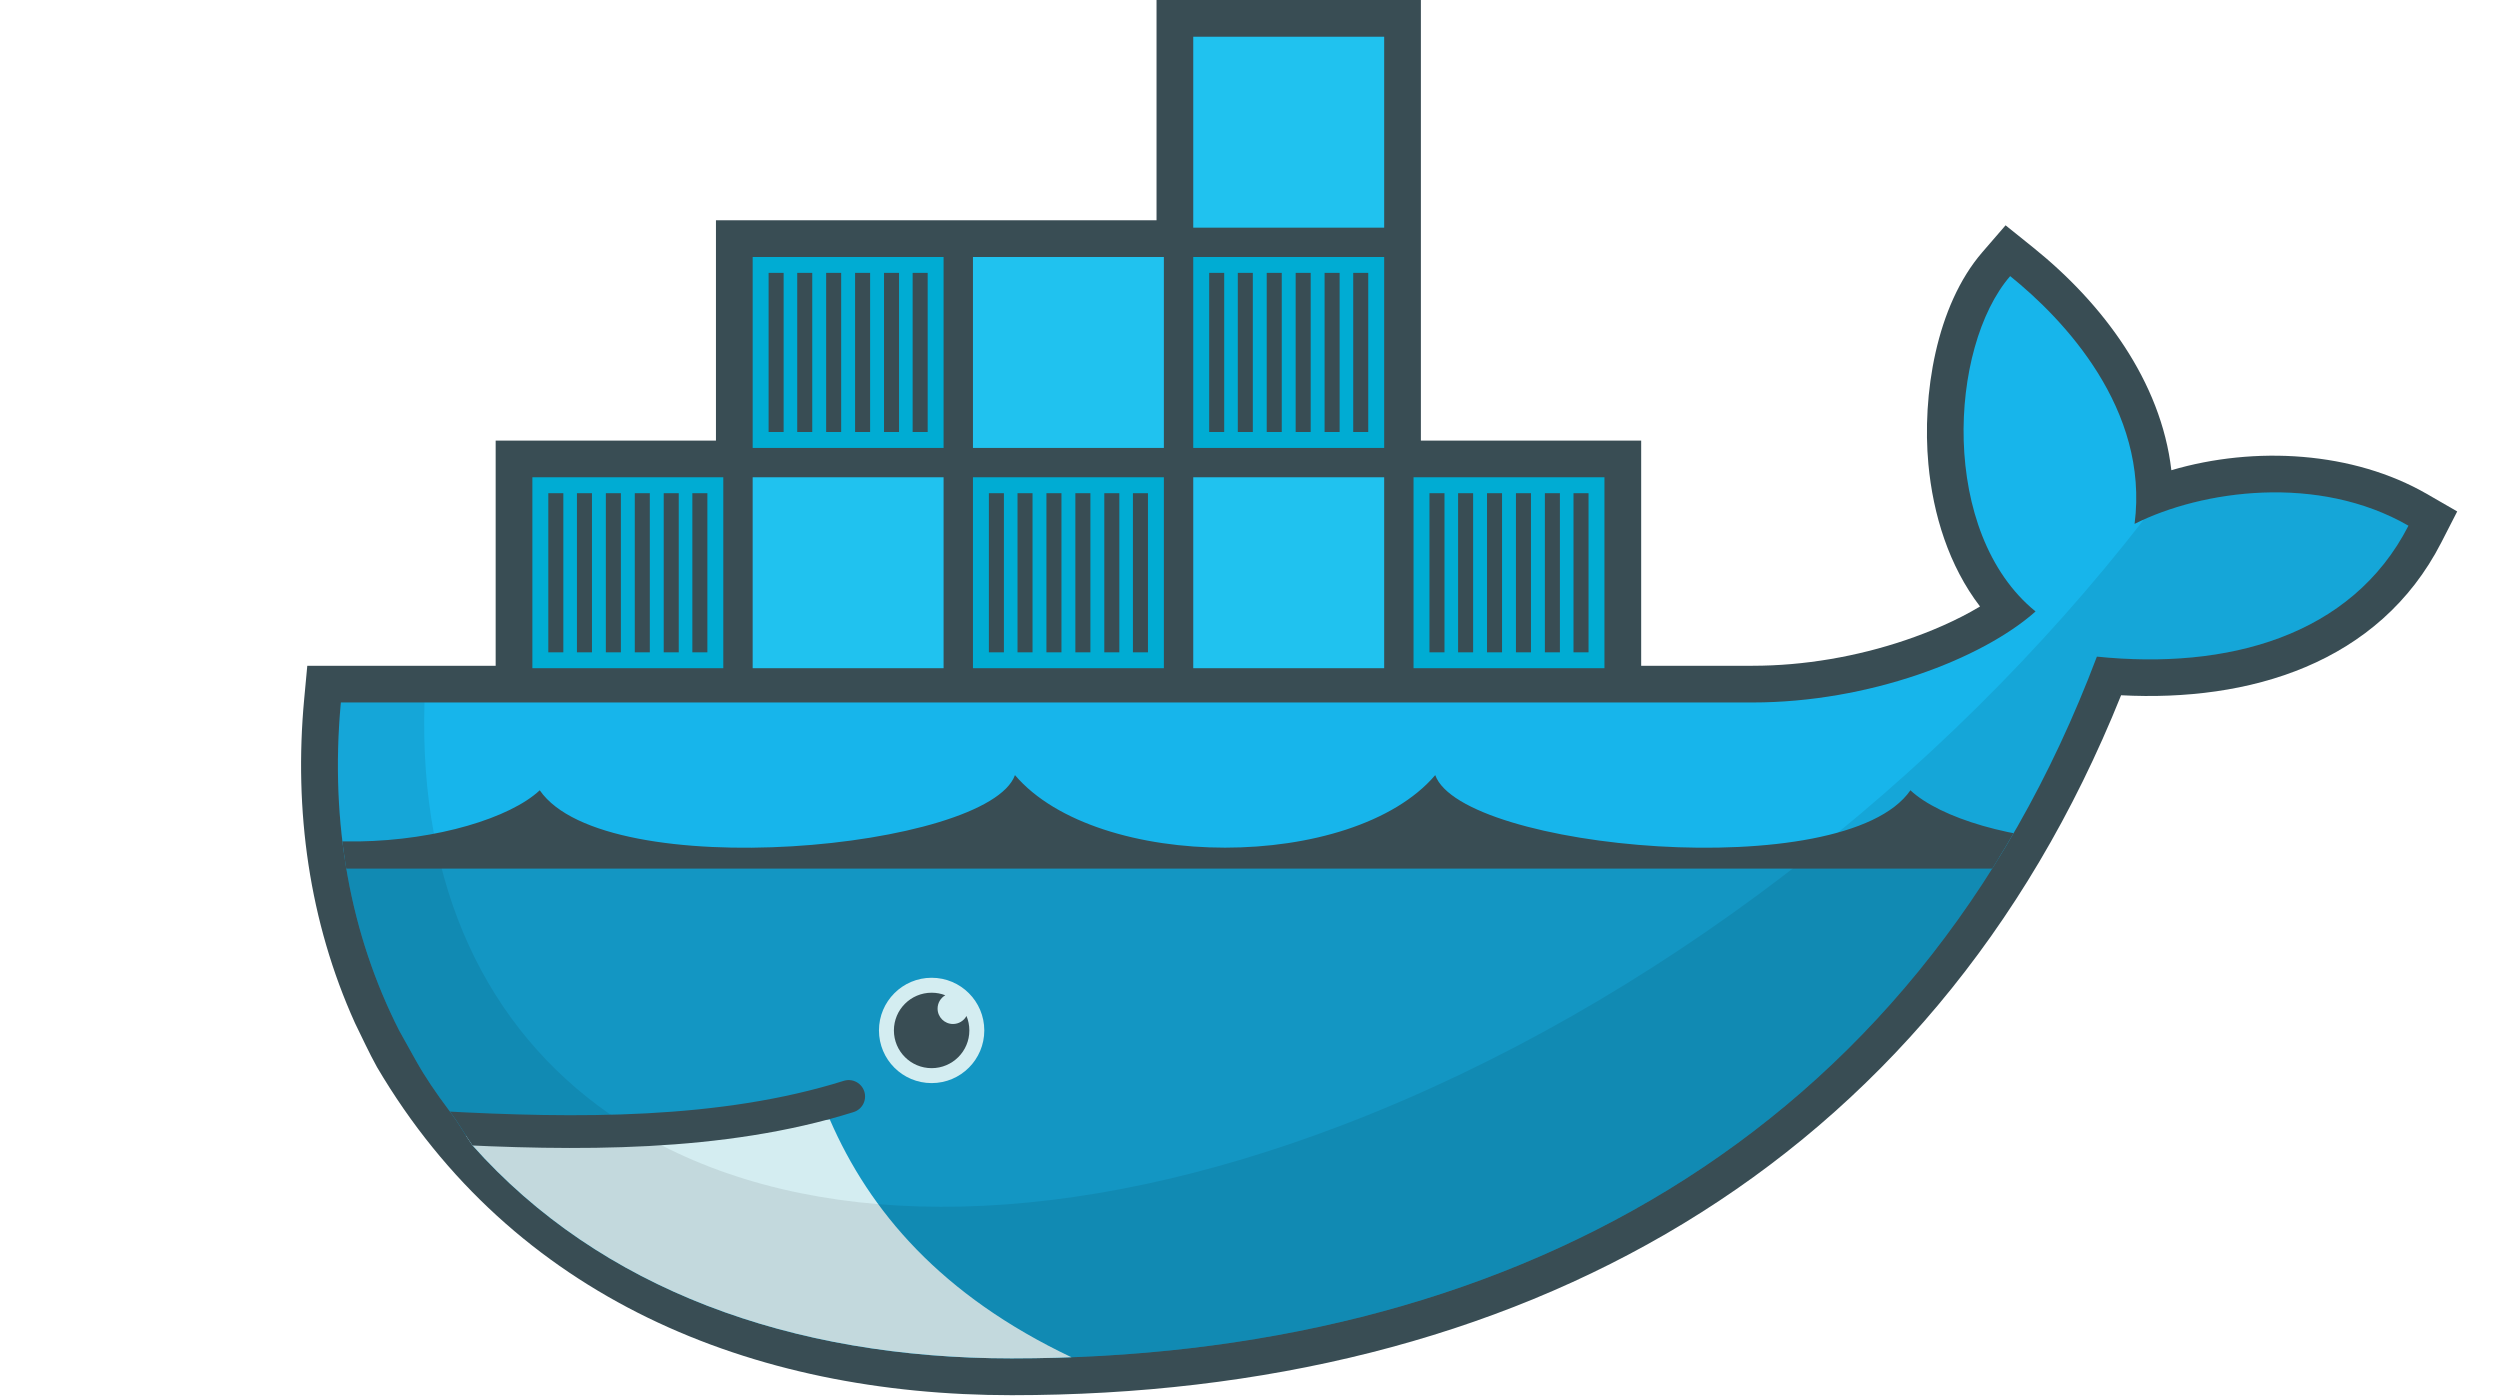
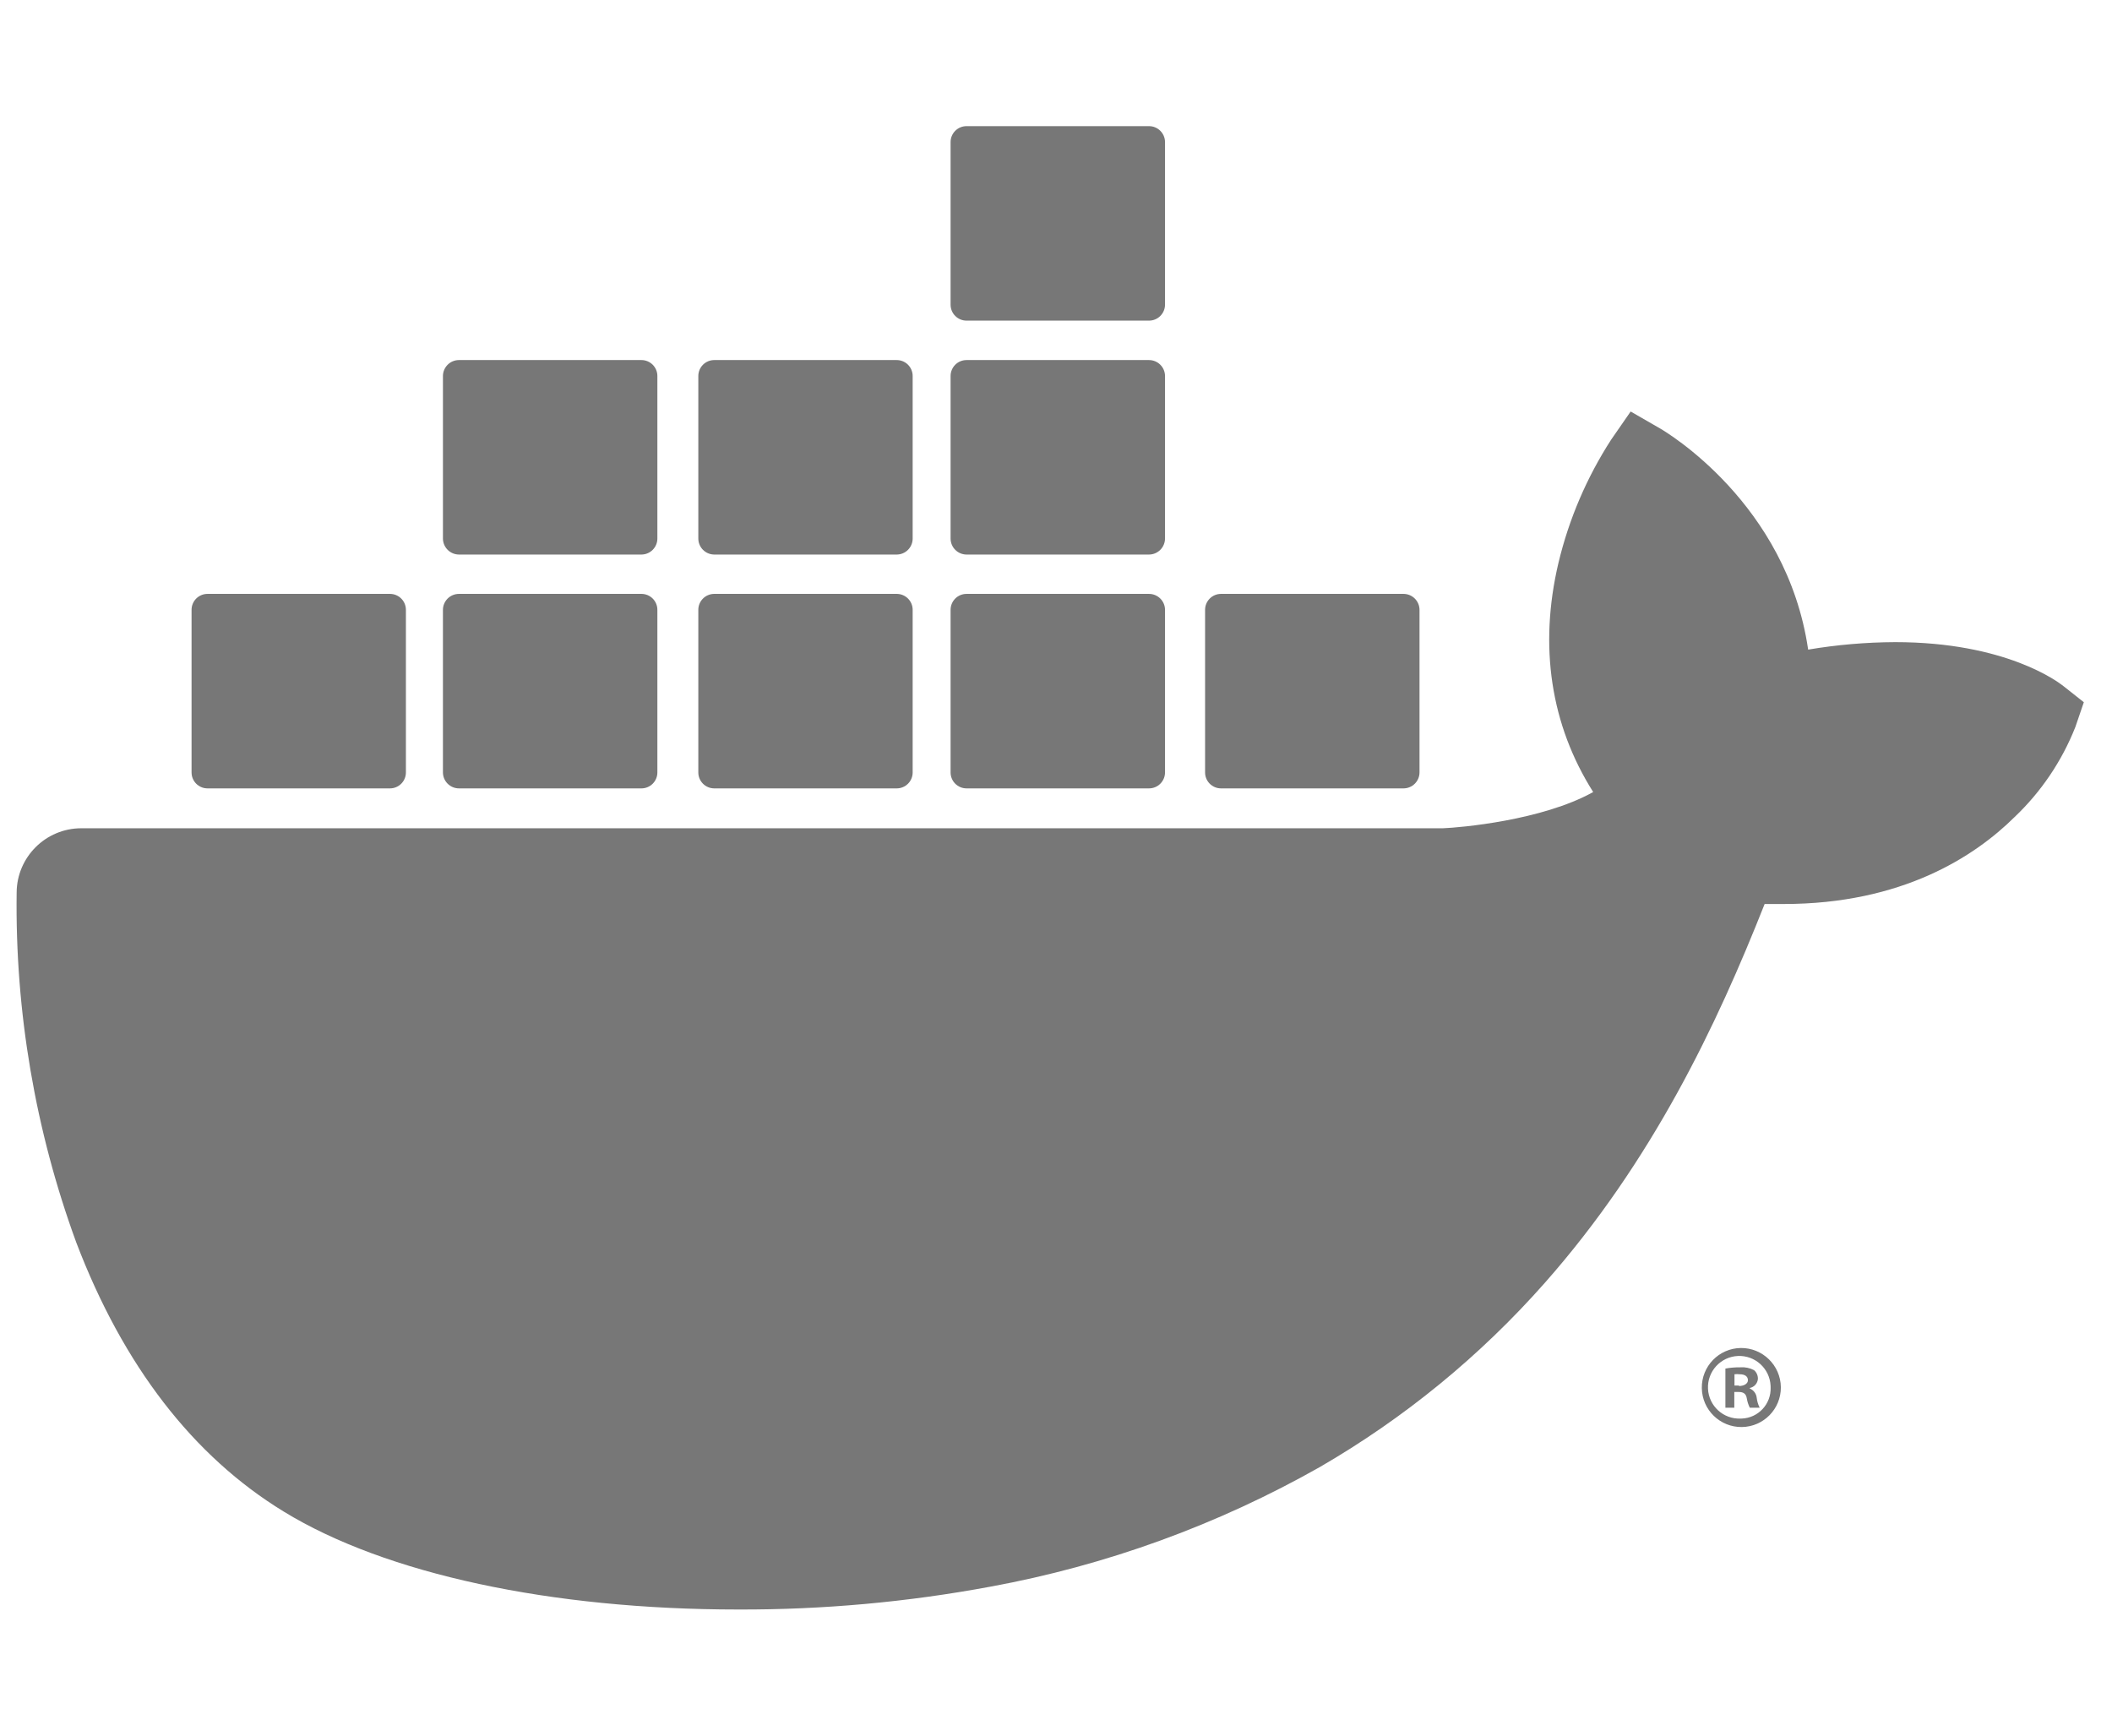
- <svg xmlns="http://www.w3.org/2000/svg" xmlns:xlink="http://www.w3.org/1999/xlink" version="1.1" id="svg2" x="0px" y="0px" width="259.5px" height="145px" viewBox="0 0 259.5 145" enable-background="new 0 0 259.5 145" xml:space="preserve">
-   <path id="path14" fill="#394D54" d="M147.488,45.732h22.866v23.375h11.562c5.339,0,10.831-0.951,15.887-2.665  c2.484-0.842,5.273-2.015,7.724-3.489c-3.228-4.214-4.876-9.536-5.361-14.781c-0.659-7.134,0.781-16.42,5.609-22.004l2.403-2.78  l2.864,2.302c7.211,5.794,13.276,13.89,14.345,23.118c8.683-2.554,18.877-1.95,26.531,2.468l3.14,1.812l-1.653,3.226  c-6.473,12.634-20.005,16.547-33.235,15.854c-19.797,49.308-62.898,72.653-115.157,72.653c-26.999,0-51.77-10.094-65.875-34.047  c-0.827-1.488-1.536-3.045-2.287-4.572c-4.768-10.545-6.352-22.096-5.277-33.637l0.322-3.457H51.45V45.732h22.866V22.867h45.732V0  h27.44L147.488,45.732" />
-   <g>
-     <defs>
-       <path id="SVGID_1_" d="M76,2v46H54v23H35.581c-0.078,0.666-0.141,1.333-0.206,2c-1.151,12.531,1.037,24.088,6.062,33.969    L43.125,110c1.011,1.816,2.191,3.523,3.438,5.188c1.245,1.662,1.686,2.582,2.469,3.688C62.32,133.811,82.129,141,105,141    c50.648,0,93.633-22.438,112.656-72.844C231.153,69.541,244.1,66.081,250,54.562c-9.398-5.424-21.479-3.685-28.438-0.188L240,2    l-72,46h-23V2H76z" />
-     </defs>
-     <clipPath id="SVGID_2_">
-       <use xlink:href="#SVGID_1_" overflow="visible" />
-     </clipPath>
-     <g clip-path="url(#SVGID_2_)">
-       <g>
-         <g id="g20" transform="translate(0,-22.866)">
-           <path id="path22" fill="#00ACD3" d="M123.859,3.811h19.818v19.817h-19.818V3.811z" />
-           <path id="path24" fill="#20C2EF" d="M123.859,26.677h19.818v19.818h-19.818V26.677z" />
-           <path id="path26" stroke="#394D54" stroke-width="1.56" d="M126.292,21.977V5.461 M129.264,21.977V5.461 M132.266,21.977V5.461       M135.27,21.977V5.461 M138.272,21.977V5.461 M141.244,21.977V5.461" />
-           <g id="use28" transform="translate(0,22.866)">
-             <path id="path26_1_" stroke="#394D54" stroke-width="1.56" d="M126.292,44.843V28.327 M129.264,44.843V28.327 M132.266,44.843       V28.327 M135.27,44.843V28.327 M138.272,44.843V28.327 M141.244,44.843V28.327" />
-           </g>
-         </g>
-         <g id="g18">
-           <g id="g20_1_" transform="translate(0,-22.866)">
-             <path id="path22_1_" fill="#00ACD3" d="M146.725,46.493h19.817V26.677h-19.817V46.493z" />
-             <path id="path24_1_" fill="#20C2EF" d="M146.725,23.628h19.817V3.81h-19.817V23.628z" />
-             <path id="path26_2_" stroke="#394D54" stroke-width="1.56" d="M149.158,28.328v16.516 M152.13,28.328v16.516 M155.132,28.328       v16.516 M158.135,28.328v16.516 M161.138,28.328v16.516 M164.11,28.328v16.516" />
-             <g id="use30" transform="matrix(1,0,0,-1,22.866,4.572651)">
-               <path id="path26_3_" stroke="#394D54" stroke-width="1.56" d="M149.158,5.462v16.516 M152.13,5.462v16.516 M155.132,5.462        v16.516 M158.135,5.462v16.516 M161.138,5.462v16.516 M164.11,5.462v16.516" />
-             </g>
-           </g>
-         </g>
-         <g>
-           <g>
-             <g id="g20_2_" transform="translate(0,-22.866)">
-               <path id="path22_2_" fill="#00ACD3" d="M32.395,49.543h19.817V69.36H32.395V49.543z" />
-               <path id="path24_2_" fill="#20C2EF" d="M32.395,72.408h19.817v19.818H32.395V72.408z" />
-               <path id="path26_4_" stroke="#394D54" stroke-width="1.56" d="M34.828,67.709V51.193 M37.8,67.709V51.193 M40.802,67.709        V51.193 M43.806,67.709V51.193 M46.809,67.709V51.193 M49.78,67.709V51.193" />
-               <g id="use28_1_" transform="translate(0,22.866)">
-                 <path id="path26_5_" stroke="#394D54" stroke-width="1.56" d="M34.828,90.575V74.059 M37.8,90.575V74.059 M40.802,90.575         V74.059 M43.806,90.575V74.059 M46.809,90.575V74.059 M49.78,90.575V74.059" />
-               </g>
-             </g>
-             <g id="g18_1_">
-               <g id="g20_3_" transform="translate(0,-22.866)">
-                 <path id="path22_3_" fill="#00ACD3" d="M55.261,92.225h19.817V72.408H55.261V92.225z" />
-                 <path id="path24_3_" fill="#20C2EF" d="M55.261,69.36h19.817V49.542H55.261V69.36z" />
-                 <path id="path26_6_" stroke="#394D54" stroke-width="1.56" d="M57.694,74.06v16.516 M60.666,74.06v16.516 M63.668,74.06         v16.516 M66.671,74.06v16.516 M69.674,74.06v16.516 M72.646,74.06v16.516" />
-                 <g id="use32" transform="translate(-91.464,45.732)">
-                   <path id="path26_7_" stroke="#394D54" stroke-width="1.56" d="M57.694,51.194v16.516 M60.666,51.194v16.516 M63.668,51.194          v16.516 M66.671,51.194v16.516 M69.674,51.194v16.516 M72.646,51.194v16.516" />
-                 </g>
-               </g>
-             </g>
-             <g>
-               <g>
-                 <g id="g20_4_" transform="translate(0,-22.866)">
-                   <path id="path22_4_" fill="#00ACD3" d="M78.127,49.543h19.817V69.36H78.127V49.543z" />
-                   <path id="path24_4_" fill="#20C2EF" d="M78.127,72.408h19.817v19.818H78.127V72.408z" />
-                   <path id="path26_8_" stroke="#394D54" stroke-width="1.56" d="M80.561,67.709V51.193 M83.532,67.709V51.193 M86.534,67.709          V51.193 M89.538,67.709V51.193 M92.541,67.709V51.193 M95.512,67.709V51.193" />
-                   <g id="use28_2_" transform="translate(0,22.866)">
-                     <path id="path26_9_" stroke="#394D54" stroke-width="1.56" d="M80.561,90.575V74.059 M83.532,90.575V74.059 M86.534,90.575           V74.059 M89.538,90.575V74.059 M92.541,90.575V74.059 M95.512,90.575V74.059" />
-                   </g>
-                 </g>
-                 <g id="g18_2_">
-                   <g id="g20_5_" transform="translate(0,-22.866)">
-                     <path id="path22_5_" fill="#00ACD3" d="M100.993,92.225h19.817V72.408h-19.817V92.225z" />
-                     <path id="path24_5_" fill="#20C2EF" d="M100.993,69.36h19.817V49.542h-19.817V69.36z" />
-                     <path id="path26_10_" stroke="#394D54" stroke-width="1.56" d="M103.426,74.06v16.516 M106.398,74.06v16.516 M109.4,74.06           v16.516 M112.403,74.06v16.516 M115.406,74.06v16.516 M118.378,74.06v16.516" />
-                     <g id="use34" transform="translate(-45.732,45.732)">
-                       <path id="path26_11_" stroke="#394D54" stroke-width="1.56" d="M103.426,51.194v16.516 M106.398,51.194v16.516             M109.4,51.194v16.516 M112.403,51.194v16.516 M115.406,51.194v16.516 M118.378,51.194v16.516" />
-                     </g>
-                   </g>
-                 </g>
-                 <g>
-                   <g id="g16">
-                     <g id="g20_6_" transform="translate(0,-22.866)">
-                       <path id="path22_6_" fill="#00ACD3" d="M123.859,49.543h19.818V69.36h-19.818V49.543z" />
-                       <path id="path24_6_" fill="#20C2EF" d="M123.859,72.408h19.818v19.818h-19.818V72.408z" />
-                       <path id="path26_12_" stroke="#394D54" stroke-width="1.56" d="M126.292,67.709V51.193 M129.264,67.709V51.193             M132.266,67.709V51.193 M135.27,67.709V51.193 M138.272,67.709V51.193 M141.244,67.709V51.193" />
-                       <g id="use28_3_" transform="translate(0,22.866)">
-                         <path id="path26_13_" stroke="#394D54" stroke-width="1.56" d="M126.292,90.575V74.059 M129.264,90.575V74.059              M132.266,90.575V74.059 M135.27,90.575V74.059 M138.272,90.575V74.059 M141.244,90.575V74.059" />
-                       </g>
-                     </g>
-                     <g id="g18_3_">
-                       <g id="g20_7_" transform="translate(0,-22.866)">
-                         <path id="path22_7_" fill="#00ACD3" d="M146.725,92.225h19.817V72.408h-19.817V92.225z" />
-                         <path id="path24_7_" fill="#20C2EF" d="M146.725,69.36h19.817V49.542h-19.817V69.36z" />
-                         <path id="path26_14_" stroke="#394D54" stroke-width="1.56" d="M149.158,74.06v16.516 M152.13,74.06v16.516              M155.132,74.06v16.516 M158.135,74.06v16.516 M161.138,74.06v16.516 M164.11,74.06v16.516" />
-                         <g id="use36" transform="translate(0,45.732)">
-                           <path id="path26_15_" stroke="#394D54" stroke-width="1.56" d="M149.158,51.194v16.516 M152.13,51.194v16.516               M155.132,51.194v16.516 M158.135,51.194v16.516 M161.138,51.194v16.516 M164.11,51.194v16.516" />
-                         </g>
-                       </g>
-                     </g>
-                   </g>
-                   <g>
-                     <defs>
-                       <path id="SVGID_3_" d="M76,2v46H54v23H35.581c-0.078,0.666-0.141,1.333-0.206,2c-1.151,12.531,1.037,24.088,6.062,33.969            L43.125,110c1.011,1.816,2.191,3.523,3.438,5.188c1.245,1.662,1.686,2.582,2.469,3.688C62.32,133.811,82.129,141,105,141            c50.648,0,93.633-22.438,112.656-72.844C231.153,69.541,244.1,66.081,250,54.562c-9.398-5.424-21.479-3.685-28.438-0.188            L240,2l-72,46h-23V2H76z" />
-                     </defs>
-                     <clipPath id="SVGID_4_">
-                       <use xlink:href="#SVGID_3_" overflow="visible" />
-                     </clipPath>
-                     <path id="path38" clip-path="url(#SVGID_4_)" fill="#17B5EB" d="M221.57,54.379c1.533-11.915-7.384-21.274-12.914-25.718           c-6.373,7.368-7.363,26.678,2.635,34.808c-5.58,4.956-17.337,9.448-29.375,9.448H34C32.829,85.484,34,146,34,146h217           l-0.986-91.424C240.615,49.152,228.529,50.882,221.57,54.379" />
-                   </g>
-                   <g>
-                     <defs>
-                       <path id="SVGID_5_" d="M76,2v46H54v23H35.581c-0.078,0.666-0.141,1.333-0.206,2c-1.151,12.531,1.037,24.088,6.062,33.969            L43.125,110c1.011,1.816,2.191,3.523,3.438,5.188c1.245,1.662,1.686,2.582,2.469,3.688C62.32,133.811,82.129,141,105,141            c50.648,0,93.633-22.438,112.656-72.844C231.153,69.541,244.1,66.081,250,54.562c-9.398-5.424-21.479-3.685-28.438-0.188            L240,2l-72,46h-23V2H76z" />
-                     </defs>
-                     <clipPath id="SVGID_6_">
-                       <use xlink:href="#SVGID_5_" overflow="visible" />
-                     </clipPath>
-                     <path id="path40" clip-path="url(#SVGID_6_)" fill-opacity="0.17" d="M34,89v57h217V89" />
-                   </g>
-                   <g>
-                     <defs>
-                       <path id="SVGID_7_" d="M76,2v46H54v23H35.581c-0.078,0.666-0.141,1.333-0.206,2c-1.151,12.531,1.037,24.088,6.062,33.969            L43.125,110c1.011,1.816,2.191,3.523,3.438,5.188c1.245,1.662,1.686,2.582,2.469,3.688C62.32,133.811,82.129,141,105,141            c50.648,0,93.633-22.438,112.656-72.844C231.153,69.541,244.1,66.081,250,54.562c-9.398-5.424-21.479-3.685-28.438-0.188            L240,2l-72,46h-23V2H76z" />
-                     </defs>
-                     <clipPath id="SVGID_8_">
-                       <use xlink:href="#SVGID_7_" overflow="visible" />
-                     </clipPath>
-                     <path id="path42" clip-path="url(#SVGID_8_)" fill="#D4EDF1" d="M111.237,140.891c-13.54-6.426-20.972-15.16-25.107-24.695           L45,118l21,28L111.237,140.891" />
-                   </g>
-                   <g>
-                     <defs>
-                       <path id="SVGID_9_" d="M76,2v46H54v23H35.581c-0.078,0.666-0.141,1.333-0.206,2c-1.151,12.531,1.037,24.088,6.062,33.969            L43.125,110c1.011,1.816,2.191,3.523,3.438,5.188c1.245,1.662,1.686,2.582,2.469,3.688C62.32,133.811,82.129,141,105,141            c50.648,0,93.633-22.438,112.656-72.844C231.153,69.541,244.1,66.081,250,54.562c-9.398-5.424-21.479-3.685-28.438-0.188            L240,2l-72,46h-23V2H76z" />
-                     </defs>
-                     <clipPath id="SVGID_10_">
-                       <use xlink:href="#SVGID_9_" overflow="visible" />
-                     </clipPath>
-                     <path id="path44" clip-path="url(#SVGID_10_)" fill-opacity="0.085" d="M222.5,53.938v0.031           c-20.861,26.889-50.783,50.379-82.906,62.719c-28.655,11.008-53.638,11.061-70.875,2.219           c-1.856-1.049-3.676-2.211-5.5-3.312c-12.637-8.832-19.754-23.441-19.156-42.688H34V146h217V50h-25L222.5,53.938z" />
-                   </g>
-                   <path id="path46" fill="none" stroke="#394D54" stroke-width="3.4" stroke-linecap="round" d="M45.625,117.031          c14.165,0.775,29.282,0.914,42.469-3.219" />
-                   <path id="path48" fill="#D4EDF1" d="M102.17,106.959c0,3.02-2.448,5.467-5.467,5.467c-3.02,0-5.467-2.447-5.467-5.467          c0-3.019,2.448-5.467,5.467-5.467C99.723,101.492,102.17,103.94,102.17,106.959z" />
-                   <path id="path50" fill="#394D54" d="M98.122,103.308c-0.478,0.276-0.8,0.793-0.8,1.384c0,0.883,0.715,1.598,1.598,1.598          c0.604,0,1.13-0.336,1.401-0.832c0.192,0.463,0.298,0.97,0.298,1.502c0,2.162-1.753,3.915-3.916,3.915          c-2.162,0-3.916-1.753-3.916-3.915c0-2.163,1.754-3.916,3.916-3.916C97.204,103.043,97.681,103.137,98.122,103.308z" />
-                   <path id="path52" fill="#394D54" d="M0,90.162h254.328c-5.538-1.404-17.521-3.303-15.545-10.56          c-10.069,11.651-34.353,8.175-40.481,2.429c-6.825,9.898-46.554,6.137-49.325-1.574c-8.556,10.04-35.067,10.04-43.624,0          c-2.772,7.711-42.501,11.473-49.327,1.574c-6.128,5.746-30.41,9.223-40.48-2.429C17.522,86.859,5.539,88.758,0,90.162" />
-                 </g>
-               </g>
-             </g>
-           </g>
-         </g>
-       </g>
-     </g>
-   </g>
+ <svg xmlns="http://www.w3.org/2000/svg" version="1.1" id="svg2" x="0px" y="0px" viewBox="-5.724 -43.601 730 600" fill="#777">
+   <path d="m595.942,422.343 c -7.543,0.119 -13.562,6.331 -13.443,13.875 0.119,7.544 6.332,13.562 13.875,13.443 7.495,-0.118 13.494,-6.254 13.445,-13.75 -0.085,-7.578 -6.297,-13.652 -13.875,-13.568 0,0 -10e-4,0 0,0 m 0,24.398 c -5.975,0.272 -11.039,-4.352 -11.311,-10.326 -0.271,-5.976 4.352,-11.04 10.327,-11.312 5.975,-0.271 11.039,4.352 11.311,10.327 0.01,0.19 0.013,0.382 0.011,0.573 0.204,5.723 -4.27,10.527 -9.992,10.731 -0.115,0.005 -0.23,0.007 -0.346,0.007" />
+   <path d="m599.081,436.342 v -0.185 c 1.512,-0.292 2.65,-1.544 2.8,-3.076 0.057,-1.175 -0.432,-2.311 -1.323,-3.077 -1.445,-0.765 -3.076,-1.106 -4.707,-0.984 -1.743,-0.024 -3.484,0.12 -5.2,0.431 v 13.538 h 3.077 v -5.446 h 1.477 c 1.754,0 2.554,0.646 2.83,2.154 0.184,1.143 0.536,2.252 1.047,3.292 h 3.415 c -0.53,-1.062 -0.873,-2.207 -1.016,-3.385 -0.138,-1.473 -1.088,-2.744 -2.462,-3.292 m -3.723,-0.985 h -1.508 v -3.908 c 0.583,-0.069 1.172,-0.069 1.754,0 1.97,0 2.893,0.831 2.893,2.062 0,1.231 -1.415,2 -3.076,2" />
+   <path d="M707.494,193.557c-1.938-1.539-20.029-15.199-58.181-15.199c-10.074,0.044-20.127,0.908-30.061,2.584       c-7.384-50.612-49.228-75.288-51.104-76.395l-10.245-5.908l-6.738,9.723c-8.438,13.061-14.598,27.459-18.214,42.582       c-6.831,28.891-2.677,56.027,11.999,79.226c-17.722,9.876-46.151,12.307-51.904,12.522H22.367       c-12.294,0.017-22.27,9.952-22.337,22.245c-0.549,41.234,6.437,82.222,20.614,120.946c16.214,42.521,40.336,73.842,71.719,93.01       c35.167,21.537,92.302,33.844,157.067,33.844c29.258,0.092,58.461-2.556,87.226-7.907c39.986-7.342,78.463-21.318,113.839-41.352       c29.149-16.88,55.383-38.354,77.688-63.596c37.29-42.213,59.505-89.226,76.026-131.007c2.215,0,4.431,0,6.584,0       c40.828,0,65.935-16.338,79.78-30.029c9.201-8.732,16.384-19.369,21.045-31.167l2.923-8.553L707.494,193.557z" />
+   <path d="M65.995,228.909h63.073c3.042,0,5.507-2.466,5.507-5.507l0,0V167.22c0.017-3.042-2.435-5.521-5.476-5.538       c-0.01,0-0.021,0-0.031,0H65.995c-3.042,0-5.507,2.466-5.507,5.507c0,0.01,0,0.021,0,0.031v56.181       C60.488,226.443,62.953,228.909,65.995,228.909L65.995,228.909" />
+   <path d="M152.913,228.909h63.073c3.042,0,5.507-2.466,5.507-5.507l0,0V167.22c0.017-3.042-2.435-5.521-5.477-5.538       c-0.01,0-0.021,0-0.031,0h-63.073c-3.059,0-5.538,2.479-5.538,5.538v56.181C147.392,226.448,149.866,228.909,152.913,228.909" />
+   <path d="M241.153,228.909h63.073c3.042,0,5.507-2.466,5.507-5.507l0,0V167.22c0.017-3.042-2.435-5.521-5.477-5.538       c-0.01,0-0.021,0-0.031,0h-63.073c-3.042,0-5.507,2.466-5.507,5.507c0,0.01,0,0.021,0,0.031v56.181       C235.646,226.443,238.112,228.909,241.153,228.909L241.153,228.909" />
+   <path d="M328.348,228.909h63.073c3.047,0,5.521-2.46,5.538-5.507V167.22c0-3.059-2.479-5.538-5.538-5.538l0,0h-63.073       c-3.042,0-5.507,2.466-5.507,5.507c0,0.01,0,0.021,0,0.031v56.181C322.841,226.443,325.307,228.909,328.348,228.909L328.348,228.909" />
+   <path d="M152.913,148.083h63.073c3.046-0.017,5.507-2.492,5.507-5.538V86.364c0-3.042-2.466-5.507-5.507-5.507l0,0h-63.073       c-3.046,0-5.521,2.46-5.538,5.507v56.181C147.392,145.597,149.861,148.066,152.913,148.083" />
+   <path d="M241.153,148.083h63.073c3.046-0.017,5.507-2.492,5.507-5.538V86.364c0-3.042-2.466-5.507-5.507-5.507l0,0h-63.073       c-3.042,0-5.507,2.466-5.507,5.507l0,0v56.181C235.646,145.591,238.107,148.066,241.153,148.083" />
+   <path d="M328.348,148.083h63.073c3.052-0.017,5.521-2.486,5.538-5.538V86.364c-0.017-3.047-2.491-5.507-5.538-5.507h-63.073       c-3.042,0-5.507,2.466-5.507,5.507l0,0v56.181C322.841,145.591,325.302,148.066,328.348,148.083" />
+   <path d="M328.348,67.227h63.073c3.047,0,5.521-2.461,5.538-5.507V5.507C396.942,2.46,394.468,0,391.421,0h-63.073       c-3.042,0-5.507,2.465-5.507,5.507l0,0v56.212C322.841,64.761,325.307,67.227,328.348,67.227" />
+   <path d="M416.312,228.909h63.073c3.047,0,5.521-2.46,5.538-5.507V167.22c0-3.059-2.479-5.538-5.538-5.538l0,0h-63.073       c-3.041,0-5.507,2.466-5.507,5.507c0,0.01,0,0.021,0,0.031v56.181C410.805,226.443,413.271,228.909,416.312,228.909" />
</svg>
